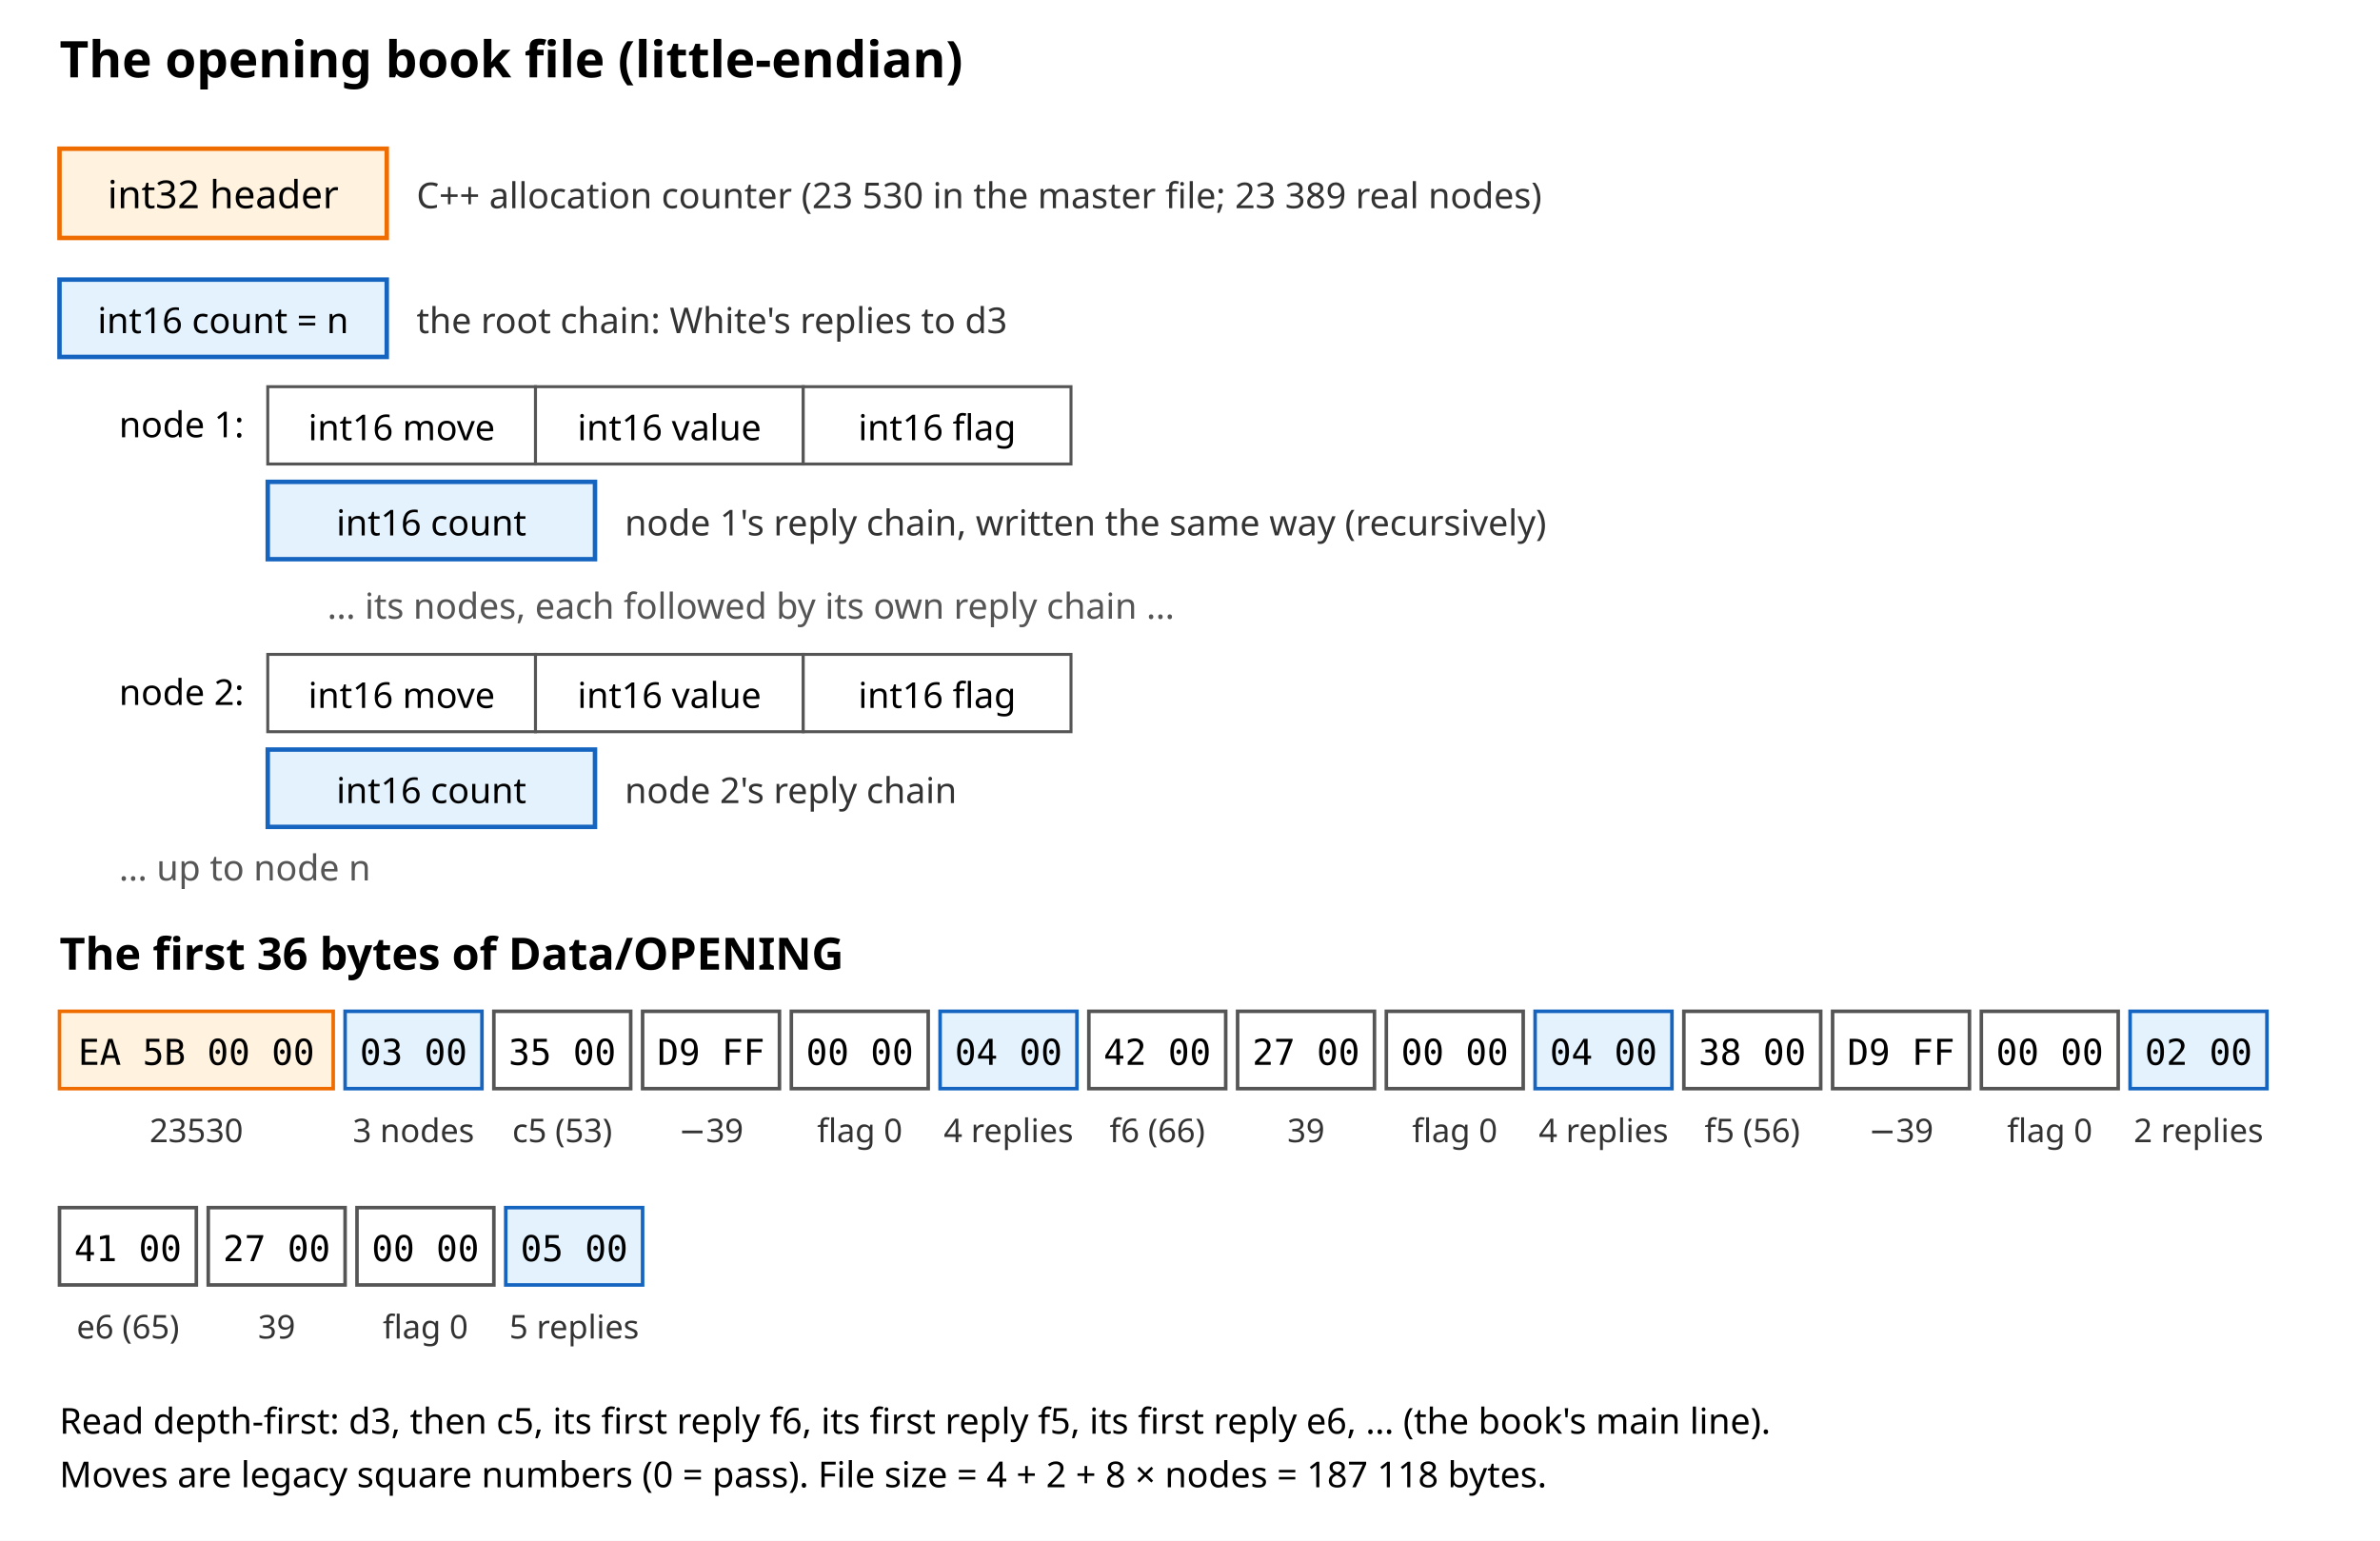
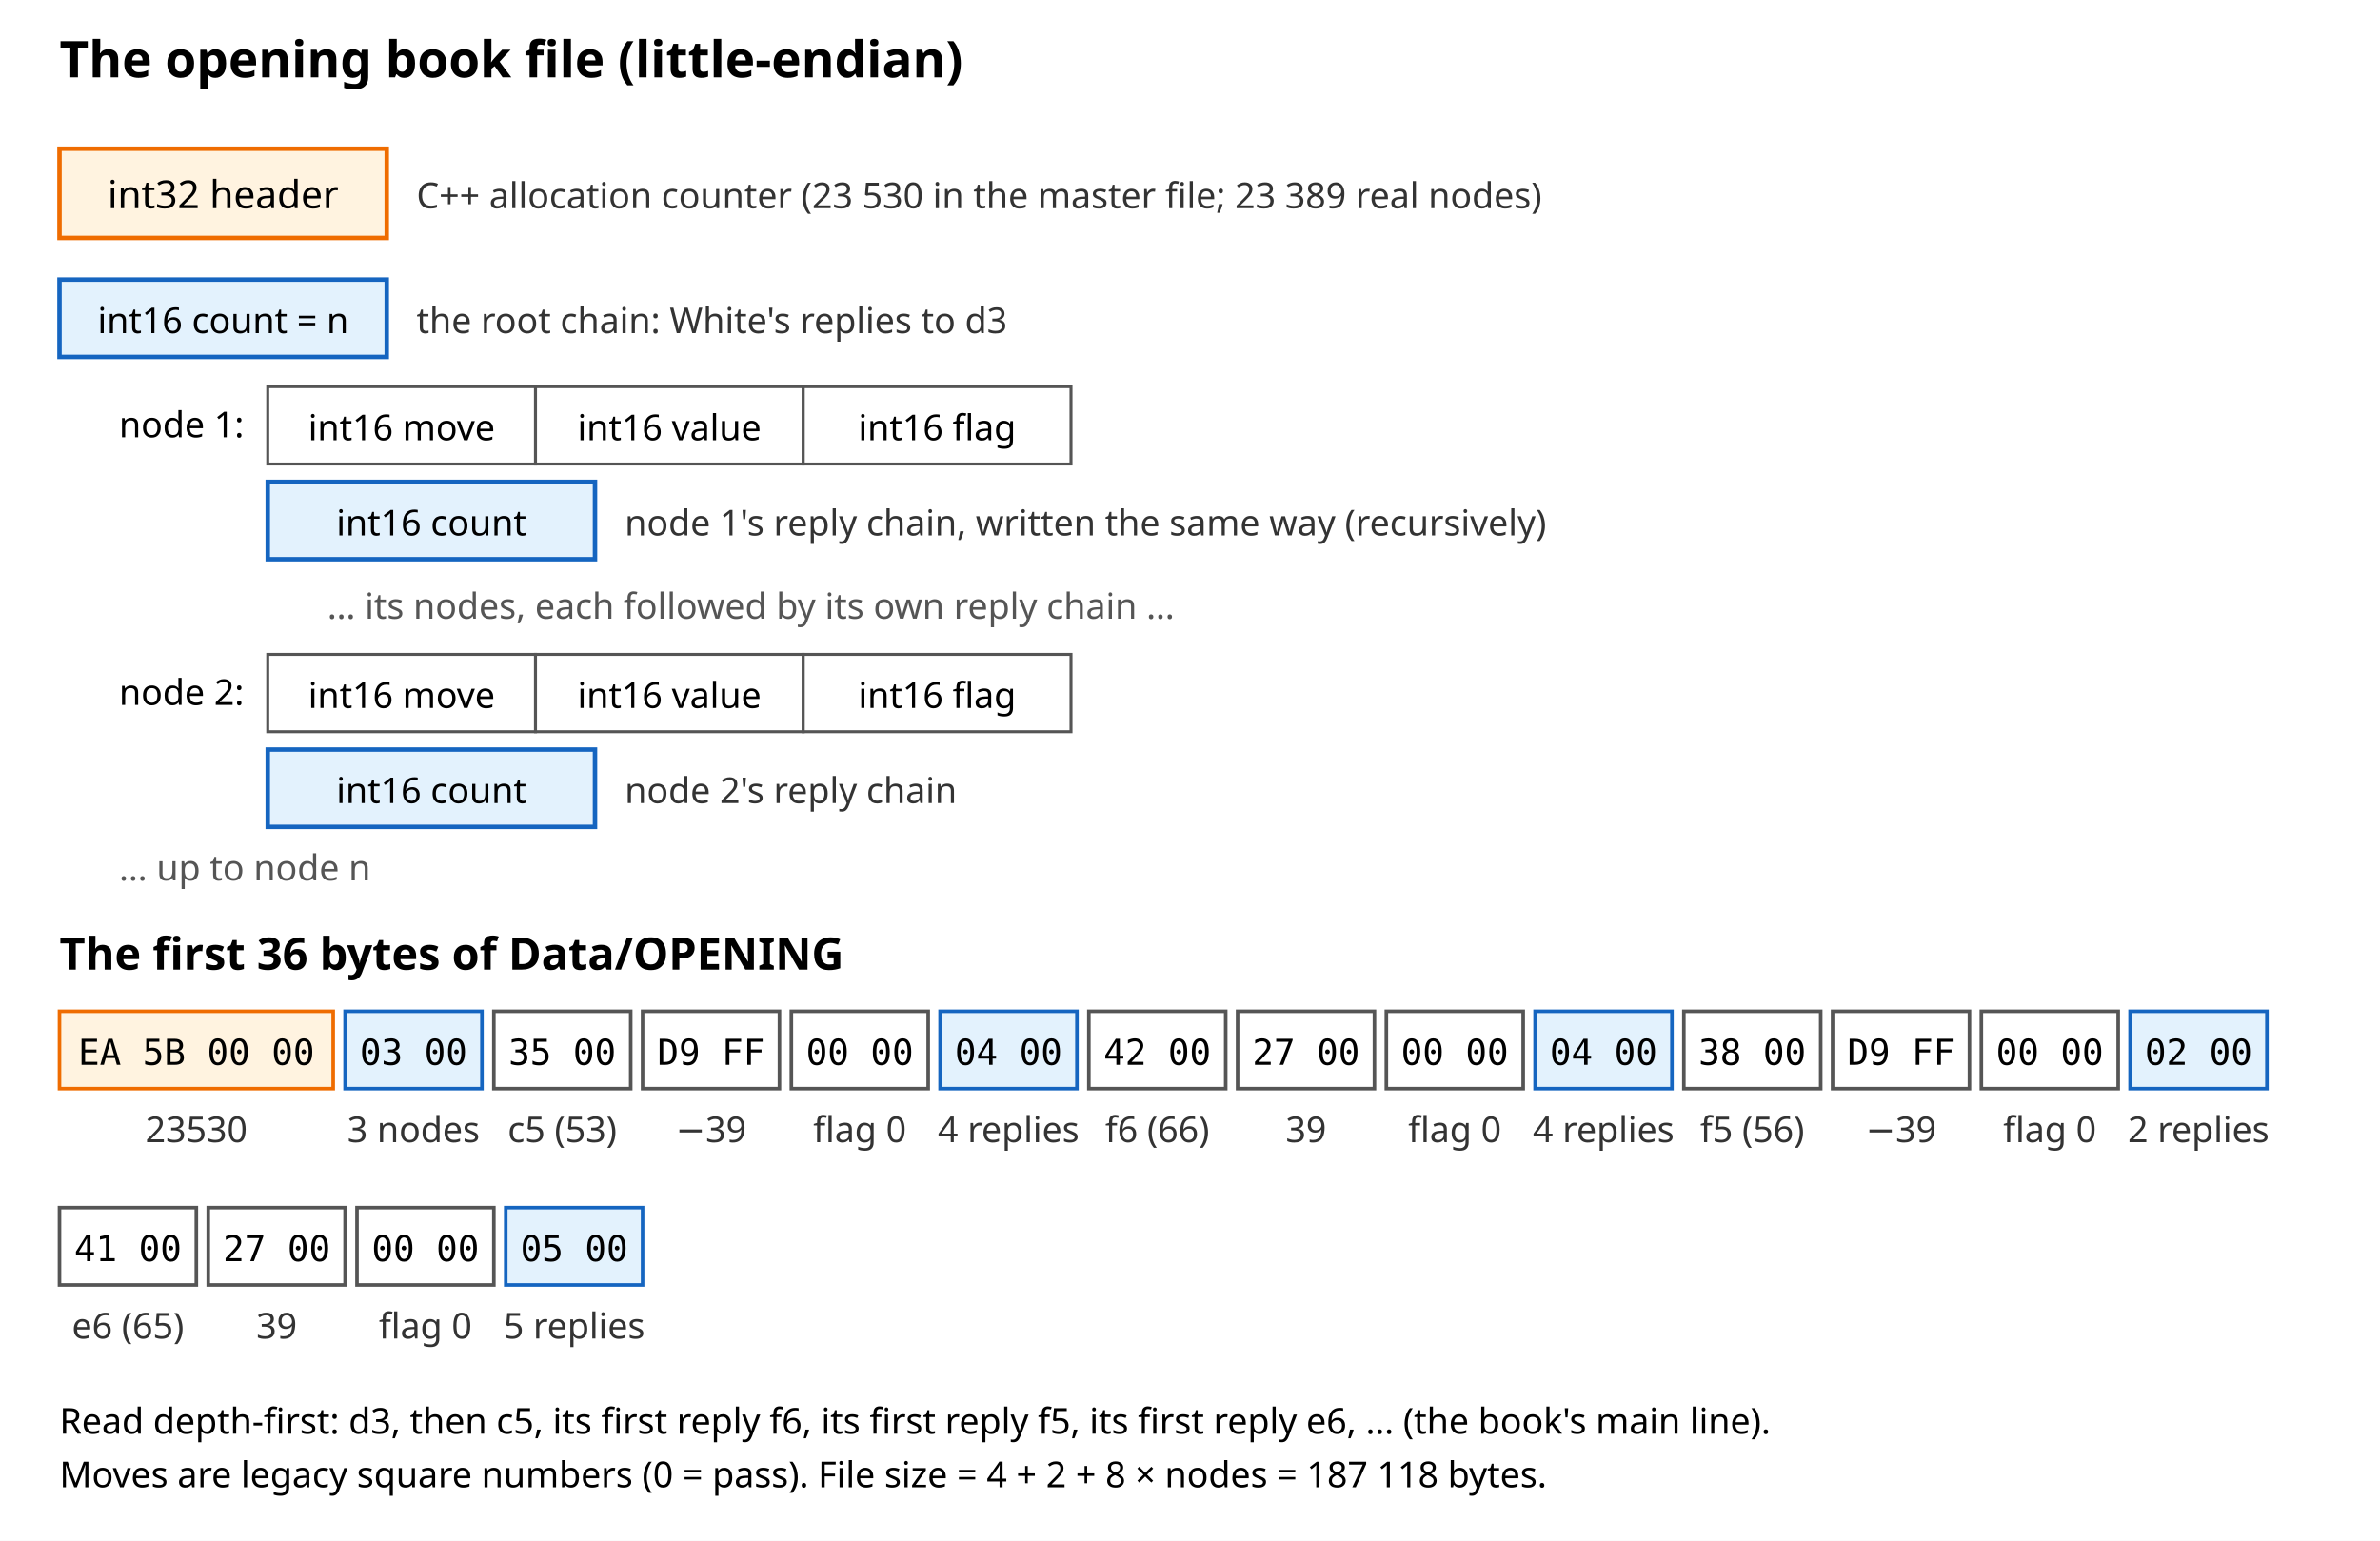
<svg xmlns="http://www.w3.org/2000/svg" viewBox="0 0 800 518" width="800" height="518" font-family="sans-serif">
  <rect x="0" y="0" width="800" height="518" fill="#FFFFFF" />
  <text x="20" y="26" font-size="17" font-weight="bold" fill="#000000">The opening book file (little-endian)</text>
  <rect x="20" y="50" width="110" height="30" fill="#FFF3E0" stroke="#EF6C00" stroke-width="1.5" />
  <text x="75" y="70" font-size="13" text-anchor="middle" fill="#000000">int32 header</text>
  <text x="140" y="70" font-size="12" fill="#333333">C++ allocation counter (23 530 in the master file; 23 389 real nodes)</text>
  <rect x="20" y="94" width="110" height="26" fill="#E3F2FD" stroke="#1565C0" stroke-width="1.5" />
  <text x="75" y="112" font-size="12" text-anchor="middle" fill="#000000">int16 count = n</text>
  <text x="140" y="112" font-size="12" fill="#333333">the root chain: White's replies to d3</text>
  <text x="40" y="147" font-size="12" fill="#000000">node 1:</text>
  <rect x="90" y="130" width="90" height="26" fill="#FFFFFF" stroke="#555555" stroke-width="1" />
  <text x="135" y="148" font-size="12" text-anchor="middle" fill="#000000">int16 move</text>
  <rect x="180" y="130" width="90" height="26" fill="#FFFFFF" stroke="#555555" stroke-width="1" />
  <text x="225" y="148" font-size="12" text-anchor="middle" fill="#000000">int16 value</text>
  <rect x="270" y="130" width="90" height="26" fill="#FFFFFF" stroke="#555555" stroke-width="1" />
  <text x="315" y="148" font-size="12" text-anchor="middle" fill="#000000">int16 flag</text>
  <rect x="90" y="162" width="110" height="26" fill="#E3F2FD" stroke="#1565C0" stroke-width="1.5" />
  <text x="145" y="180" font-size="12" text-anchor="middle" fill="#000000">int16 count</text>
  <text x="210" y="180" font-size="12" fill="#333333">node 1's reply chain, written the same way (recursively)</text>
  <text x="110" y="208" font-size="12" fill="#555555">… its nodes, each followed by its own reply chain …</text>
  <text x="40" y="237" font-size="12" fill="#000000">node 2:</text>
  <rect x="90" y="220" width="90" height="26" fill="#FFFFFF" stroke="#555555" stroke-width="1" />
  <text x="135" y="238" font-size="12" text-anchor="middle" fill="#000000">int16 move</text>
  <rect x="180" y="220" width="90" height="26" fill="#FFFFFF" stroke="#555555" stroke-width="1" />
  <text x="225" y="238" font-size="12" text-anchor="middle" fill="#000000">int16 value</text>
  <rect x="270" y="220" width="90" height="26" fill="#FFFFFF" stroke="#555555" stroke-width="1" />
  <text x="315" y="238" font-size="12" text-anchor="middle" fill="#000000">int16 flag</text>
  <rect x="90" y="252" width="110" height="26" fill="#E3F2FD" stroke="#1565C0" stroke-width="1.5" />
  <text x="145" y="270" font-size="12" text-anchor="middle" fill="#000000">int16 count</text>
  <text x="210" y="270" font-size="12" fill="#333333">node 2's reply chain</text>
  <text x="40" y="296" font-size="12" fill="#555555">… up to node n</text>
  <text x="20" y="326" font-size="15" font-weight="bold" fill="#000000">The first 36 bytes of Data/OPENING</text>
  <rect x="20" y="340" width="92" height="26" fill="#FFF3E0" stroke="#EF6C00" stroke-width="1.2" />
  <text x="66" y="358" font-size="12" text-anchor="middle" font-family="monospace" fill="#000000">EA 5B 00 00</text>
-   <text x="66" y="384" font-size="11" text-anchor="middle" fill="#333333">23530</text>
+   <text x="66" y="384" font-size="12" text-anchor="middle" fill="#333333">23530</text>
  <rect x="116" y="340" width="46" height="26" fill="#E3F2FD" stroke="#1565C0" stroke-width="1.2" />
  <text x="139" y="358" font-size="12" text-anchor="middle" font-family="monospace" fill="#000000">03 00</text>
-   <text x="139" y="384" font-size="11" text-anchor="middle" fill="#333333">3 nodes</text>
+   <text x="139" y="384" font-size="12" text-anchor="middle" fill="#333333">3 nodes</text>
  <rect x="166" y="340" width="46" height="26" fill="#FFFFFF" stroke="#555555" stroke-width="1.2" />
  <text x="189" y="358" font-size="12" text-anchor="middle" font-family="monospace" fill="#000000">35 00</text>
-   <text x="189" y="384" font-size="11" text-anchor="middle" fill="#333333">c5 (53)</text>
+   <text x="189" y="384" font-size="12" text-anchor="middle" fill="#333333">c5 (53)</text>
  <rect x="216" y="340" width="46" height="26" fill="#FFFFFF" stroke="#555555" stroke-width="1.2" />
  <text x="239" y="358" font-size="12" text-anchor="middle" font-family="monospace" fill="#000000">D9 FF</text>
-   <text x="239" y="384" font-size="11" text-anchor="middle" fill="#333333">−39</text>
+   <text x="239" y="384" font-size="12" text-anchor="middle" fill="#333333">−39</text>
  <rect x="266" y="340" width="46" height="26" fill="#FFFFFF" stroke="#555555" stroke-width="1.2" />
  <text x="289" y="358" font-size="12" text-anchor="middle" font-family="monospace" fill="#000000">00 00</text>
-   <text x="289" y="384" font-size="11" text-anchor="middle" fill="#333333">flag 0</text>
+   <text x="289" y="384" font-size="12" text-anchor="middle" fill="#333333">flag 0</text>
  <rect x="316" y="340" width="46" height="26" fill="#E3F2FD" stroke="#1565C0" stroke-width="1.2" />
  <text x="339" y="358" font-size="12" text-anchor="middle" font-family="monospace" fill="#000000">04 00</text>
-   <text x="339" y="384" font-size="11" text-anchor="middle" fill="#333333">4 replies</text>
+   <text x="339" y="384" font-size="12" text-anchor="middle" fill="#333333">4 replies</text>
  <rect x="366" y="340" width="46" height="26" fill="#FFFFFF" stroke="#555555" stroke-width="1.2" />
  <text x="389" y="358" font-size="12" text-anchor="middle" font-family="monospace" fill="#000000">42 00</text>
-   <text x="389" y="384" font-size="11" text-anchor="middle" fill="#333333">f6 (66)</text>
+   <text x="389" y="384" font-size="12" text-anchor="middle" fill="#333333">f6 (66)</text>
  <rect x="416" y="340" width="46" height="26" fill="#FFFFFF" stroke="#555555" stroke-width="1.2" />
  <text x="439" y="358" font-size="12" text-anchor="middle" font-family="monospace" fill="#000000">27 00</text>
-   <text x="439" y="384" font-size="11" text-anchor="middle" fill="#333333">39</text>
+   <text x="439" y="384" font-size="12" text-anchor="middle" fill="#333333">39</text>
  <rect x="466" y="340" width="46" height="26" fill="#FFFFFF" stroke="#555555" stroke-width="1.2" />
  <text x="489" y="358" font-size="12" text-anchor="middle" font-family="monospace" fill="#000000">00 00</text>
-   <text x="489" y="384" font-size="11" text-anchor="middle" fill="#333333">flag 0</text>
+   <text x="489" y="384" font-size="12" text-anchor="middle" fill="#333333">flag 0</text>
  <rect x="516" y="340" width="46" height="26" fill="#E3F2FD" stroke="#1565C0" stroke-width="1.2" />
  <text x="539" y="358" font-size="12" text-anchor="middle" font-family="monospace" fill="#000000">04 00</text>
-   <text x="539" y="384" font-size="11" text-anchor="middle" fill="#333333">4 replies</text>
+   <text x="539" y="384" font-size="12" text-anchor="middle" fill="#333333">4 replies</text>
  <rect x="566" y="340" width="46" height="26" fill="#FFFFFF" stroke="#555555" stroke-width="1.2" />
  <text x="589" y="358" font-size="12" text-anchor="middle" font-family="monospace" fill="#000000">38 00</text>
-   <text x="589" y="384" font-size="11" text-anchor="middle" fill="#333333">f5 (56)</text>
+   <text x="589" y="384" font-size="12" text-anchor="middle" fill="#333333">f5 (56)</text>
  <rect x="616" y="340" width="46" height="26" fill="#FFFFFF" stroke="#555555" stroke-width="1.2" />
  <text x="639" y="358" font-size="12" text-anchor="middle" font-family="monospace" fill="#000000">D9 FF</text>
-   <text x="639" y="384" font-size="11" text-anchor="middle" fill="#333333">−39</text>
+   <text x="639" y="384" font-size="12" text-anchor="middle" fill="#333333">−39</text>
  <rect x="666" y="340" width="46" height="26" fill="#FFFFFF" stroke="#555555" stroke-width="1.2" />
  <text x="689" y="358" font-size="12" text-anchor="middle" font-family="monospace" fill="#000000">00 00</text>
-   <text x="689" y="384" font-size="11" text-anchor="middle" fill="#333333">flag 0</text>
+   <text x="689" y="384" font-size="12" text-anchor="middle" fill="#333333">flag 0</text>
  <rect x="716" y="340" width="46" height="26" fill="#E3F2FD" stroke="#1565C0" stroke-width="1.2" />
  <text x="739" y="358" font-size="12" text-anchor="middle" font-family="monospace" fill="#000000">02 00</text>
-   <text x="739" y="384" font-size="11" text-anchor="middle" fill="#333333">2 replies</text>
+   <text x="739" y="384" font-size="12" text-anchor="middle" fill="#333333">2 replies</text>
  <rect x="20" y="406" width="46" height="26" fill="#FFFFFF" stroke="#555555" stroke-width="1.2" />
  <text x="43" y="424" font-size="12" text-anchor="middle" font-family="monospace" fill="#000000">41 00</text>
-   <text x="43" y="450" font-size="11" text-anchor="middle" fill="#333333">e6 (65)</text>
+   <text x="43" y="450" font-size="12" text-anchor="middle" fill="#333333">e6 (65)</text>
  <rect x="70" y="406" width="46" height="26" fill="#FFFFFF" stroke="#555555" stroke-width="1.2" />
  <text x="93" y="424" font-size="12" text-anchor="middle" font-family="monospace" fill="#000000">27 00</text>
-   <text x="93" y="450" font-size="11" text-anchor="middle" fill="#333333">39</text>
+   <text x="93" y="450" font-size="12" text-anchor="middle" fill="#333333">39</text>
  <rect x="120" y="406" width="46" height="26" fill="#FFFFFF" stroke="#555555" stroke-width="1.2" />
  <text x="143" y="424" font-size="12" text-anchor="middle" font-family="monospace" fill="#000000">00 00</text>
-   <text x="143" y="450" font-size="11" text-anchor="middle" fill="#333333">flag 0</text>
+   <text x="143" y="450" font-size="12" text-anchor="middle" fill="#333333">flag 0</text>
  <rect x="170" y="406" width="46" height="26" fill="#E3F2FD" stroke="#1565C0" stroke-width="1.2" />
  <text x="193" y="424" font-size="12" text-anchor="middle" font-family="monospace" fill="#000000">05 00</text>
-   <text x="193" y="450" font-size="11" text-anchor="middle" fill="#333333">5 replies</text>
+   <text x="193" y="450" font-size="12" text-anchor="middle" fill="#333333">5 replies</text>
  <text x="20" y="482" font-size="12" fill="#000000">Read depth-first: d3, then c5, its first reply f6, its first reply f5, its first reply e6, … (the book's main line).</text>
  <text x="20" y="500" font-size="12" fill="#000000">Moves are legacy square numbers (0 = pass). File size = 4 + 2 + 8 × nodes = 187 118 bytes.</text>
</svg>
